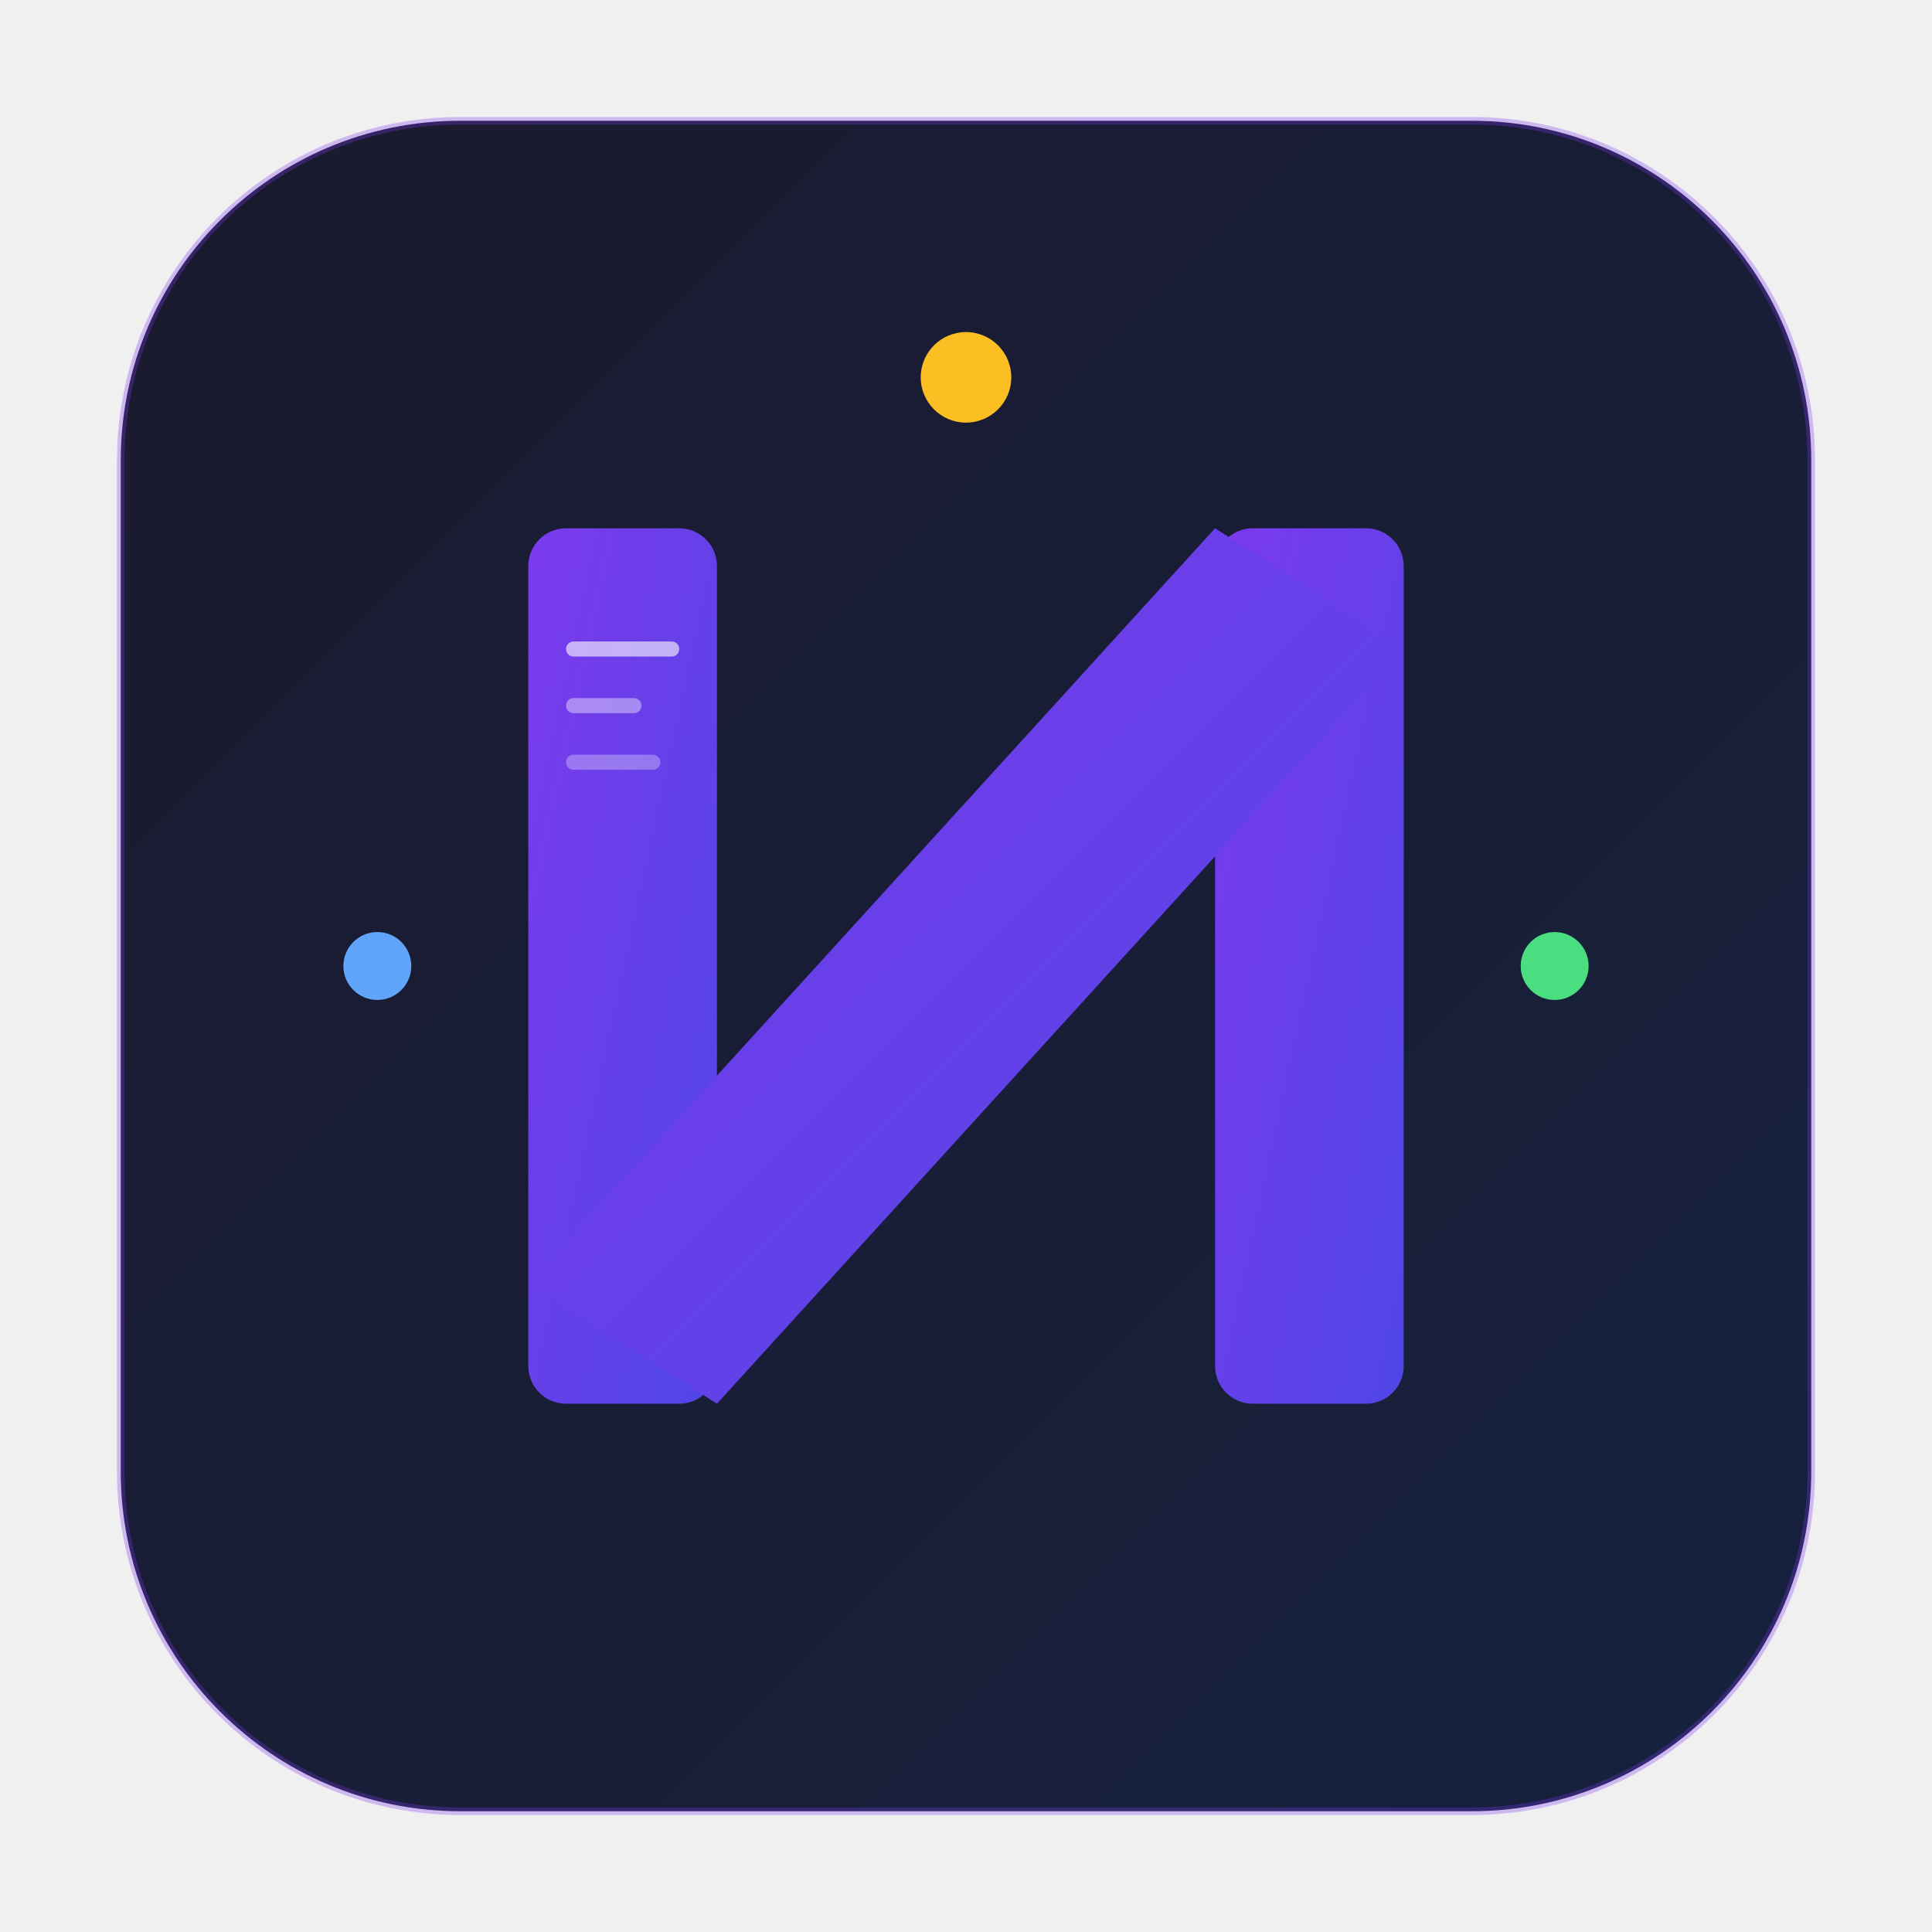
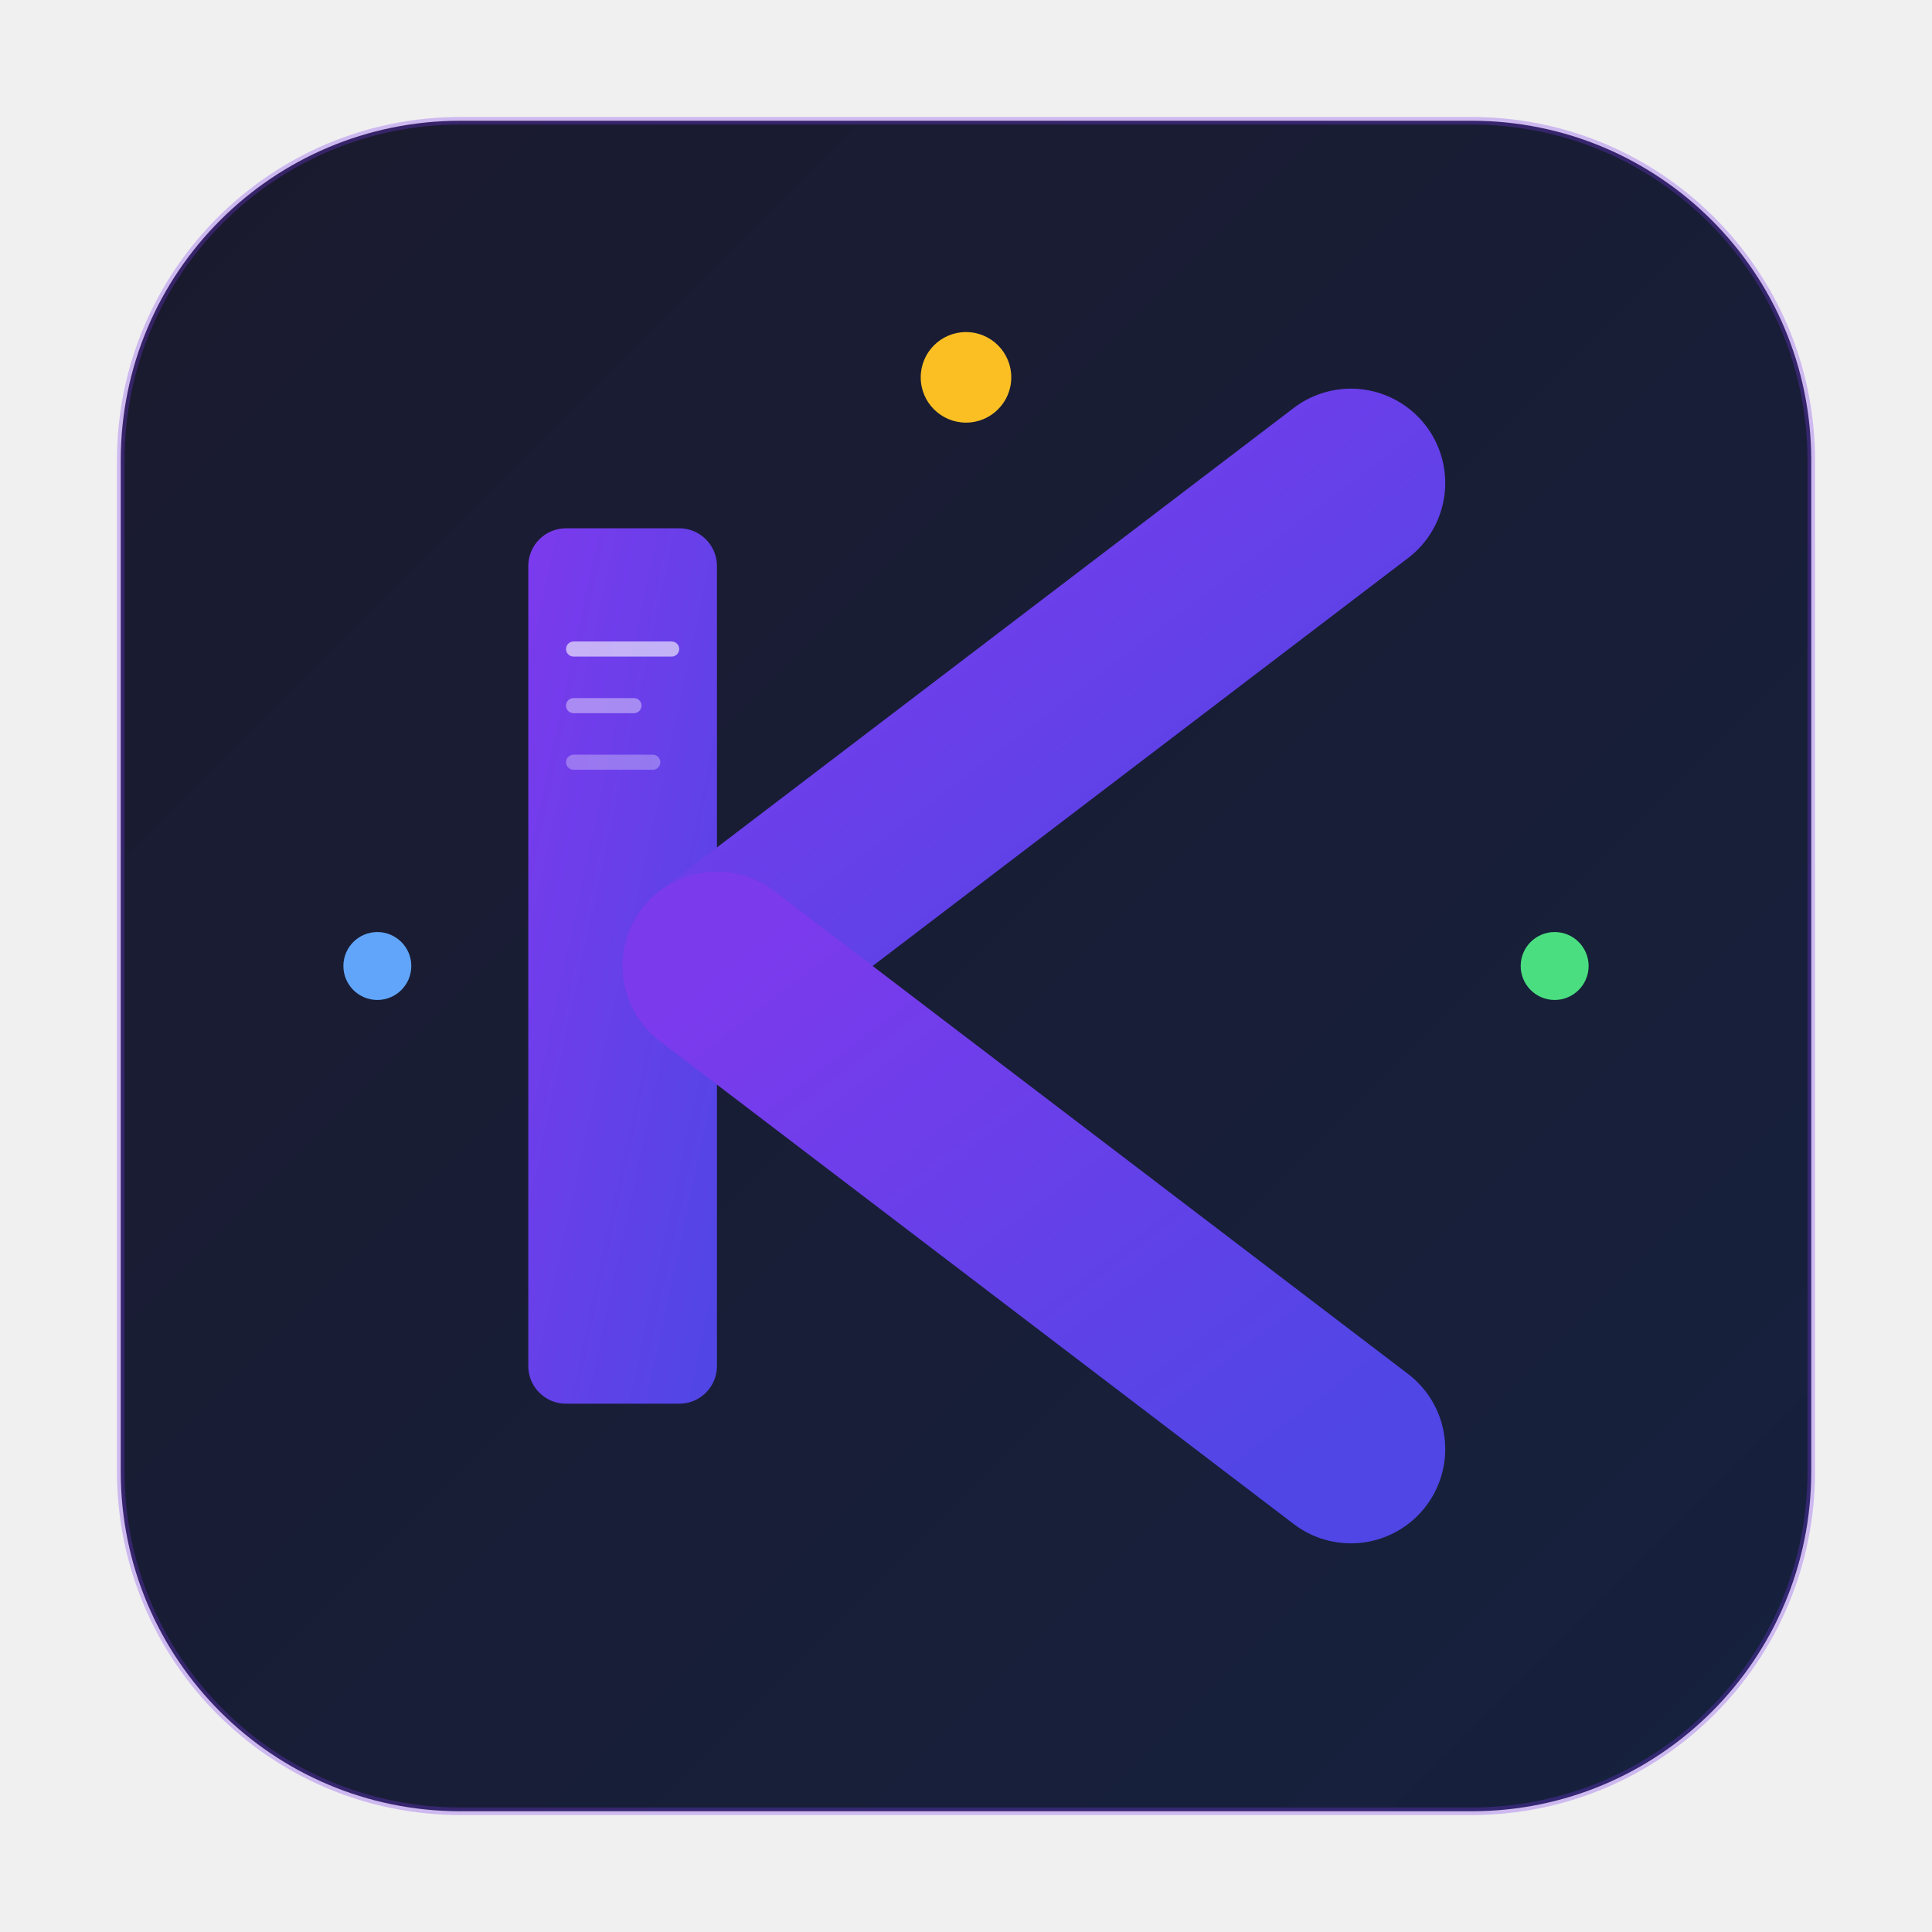
<svg xmlns="http://www.w3.org/2000/svg" viewBox="0 0 1024 1024">
  <defs>
    <linearGradient id="bg" x1="0%" y1="0%" x2="100%" y2="100%">
      <stop offset="0%" style="stop-color:#1a1a2e" />
      <stop offset="100%" style="stop-color:#16213e" />
    </linearGradient>
    <linearGradient id="accent" x1="0%" y1="0%" x2="100%" y2="100%">
      <stop offset="0%" style="stop-color:#7c3aed" />
      <stop offset="100%" style="stop-color:#4f46e5" />
    </linearGradient>
  </defs>
  <rect x="64" y="64" width="896" height="896" rx="180" ry="180" fill="url(#bg)" />
  <rect x="64" y="64" width="896" height="896" rx="180" ry="180" fill="none" stroke="#7c3aed" stroke-width="4" opacity="0.3" />
  <rect x="280" y="280" width="100" height="464" rx="20" fill="url(#accent)" />
-   <rect x="644" y="280" width="100" height="464" rx="20" fill="url(#accent)" />
-   <polygon points="280,680 380,744 744,344 644,280" fill="url(#accent)" />
+   <path d="M 380,512 L 716,256" stroke="url(#accent)" stroke-width="100" stroke-linecap="round" fill="none" />
+   <path d="M 380,512 L 716,768" stroke="url(#accent)" stroke-width="100" stroke-linecap="round" fill="none" />
  <circle cx="512" cy="200" r="24" fill="#fbbf24" />
  <circle cx="824" cy="512" r="18" fill="#4ade80" />
  <circle cx="200" cy="512" r="18" fill="#60a5fa" />
  <rect x="300" y="340" width="60" height="8" rx="4" fill="#ffffff" opacity="0.6" />
  <rect x="300" y="370" width="40" height="8" rx="4" fill="#ffffff" opacity="0.4" />
  <rect x="300" y="400" width="50" height="8" rx="4" fill="#ffffff" opacity="0.3" />
</svg>
